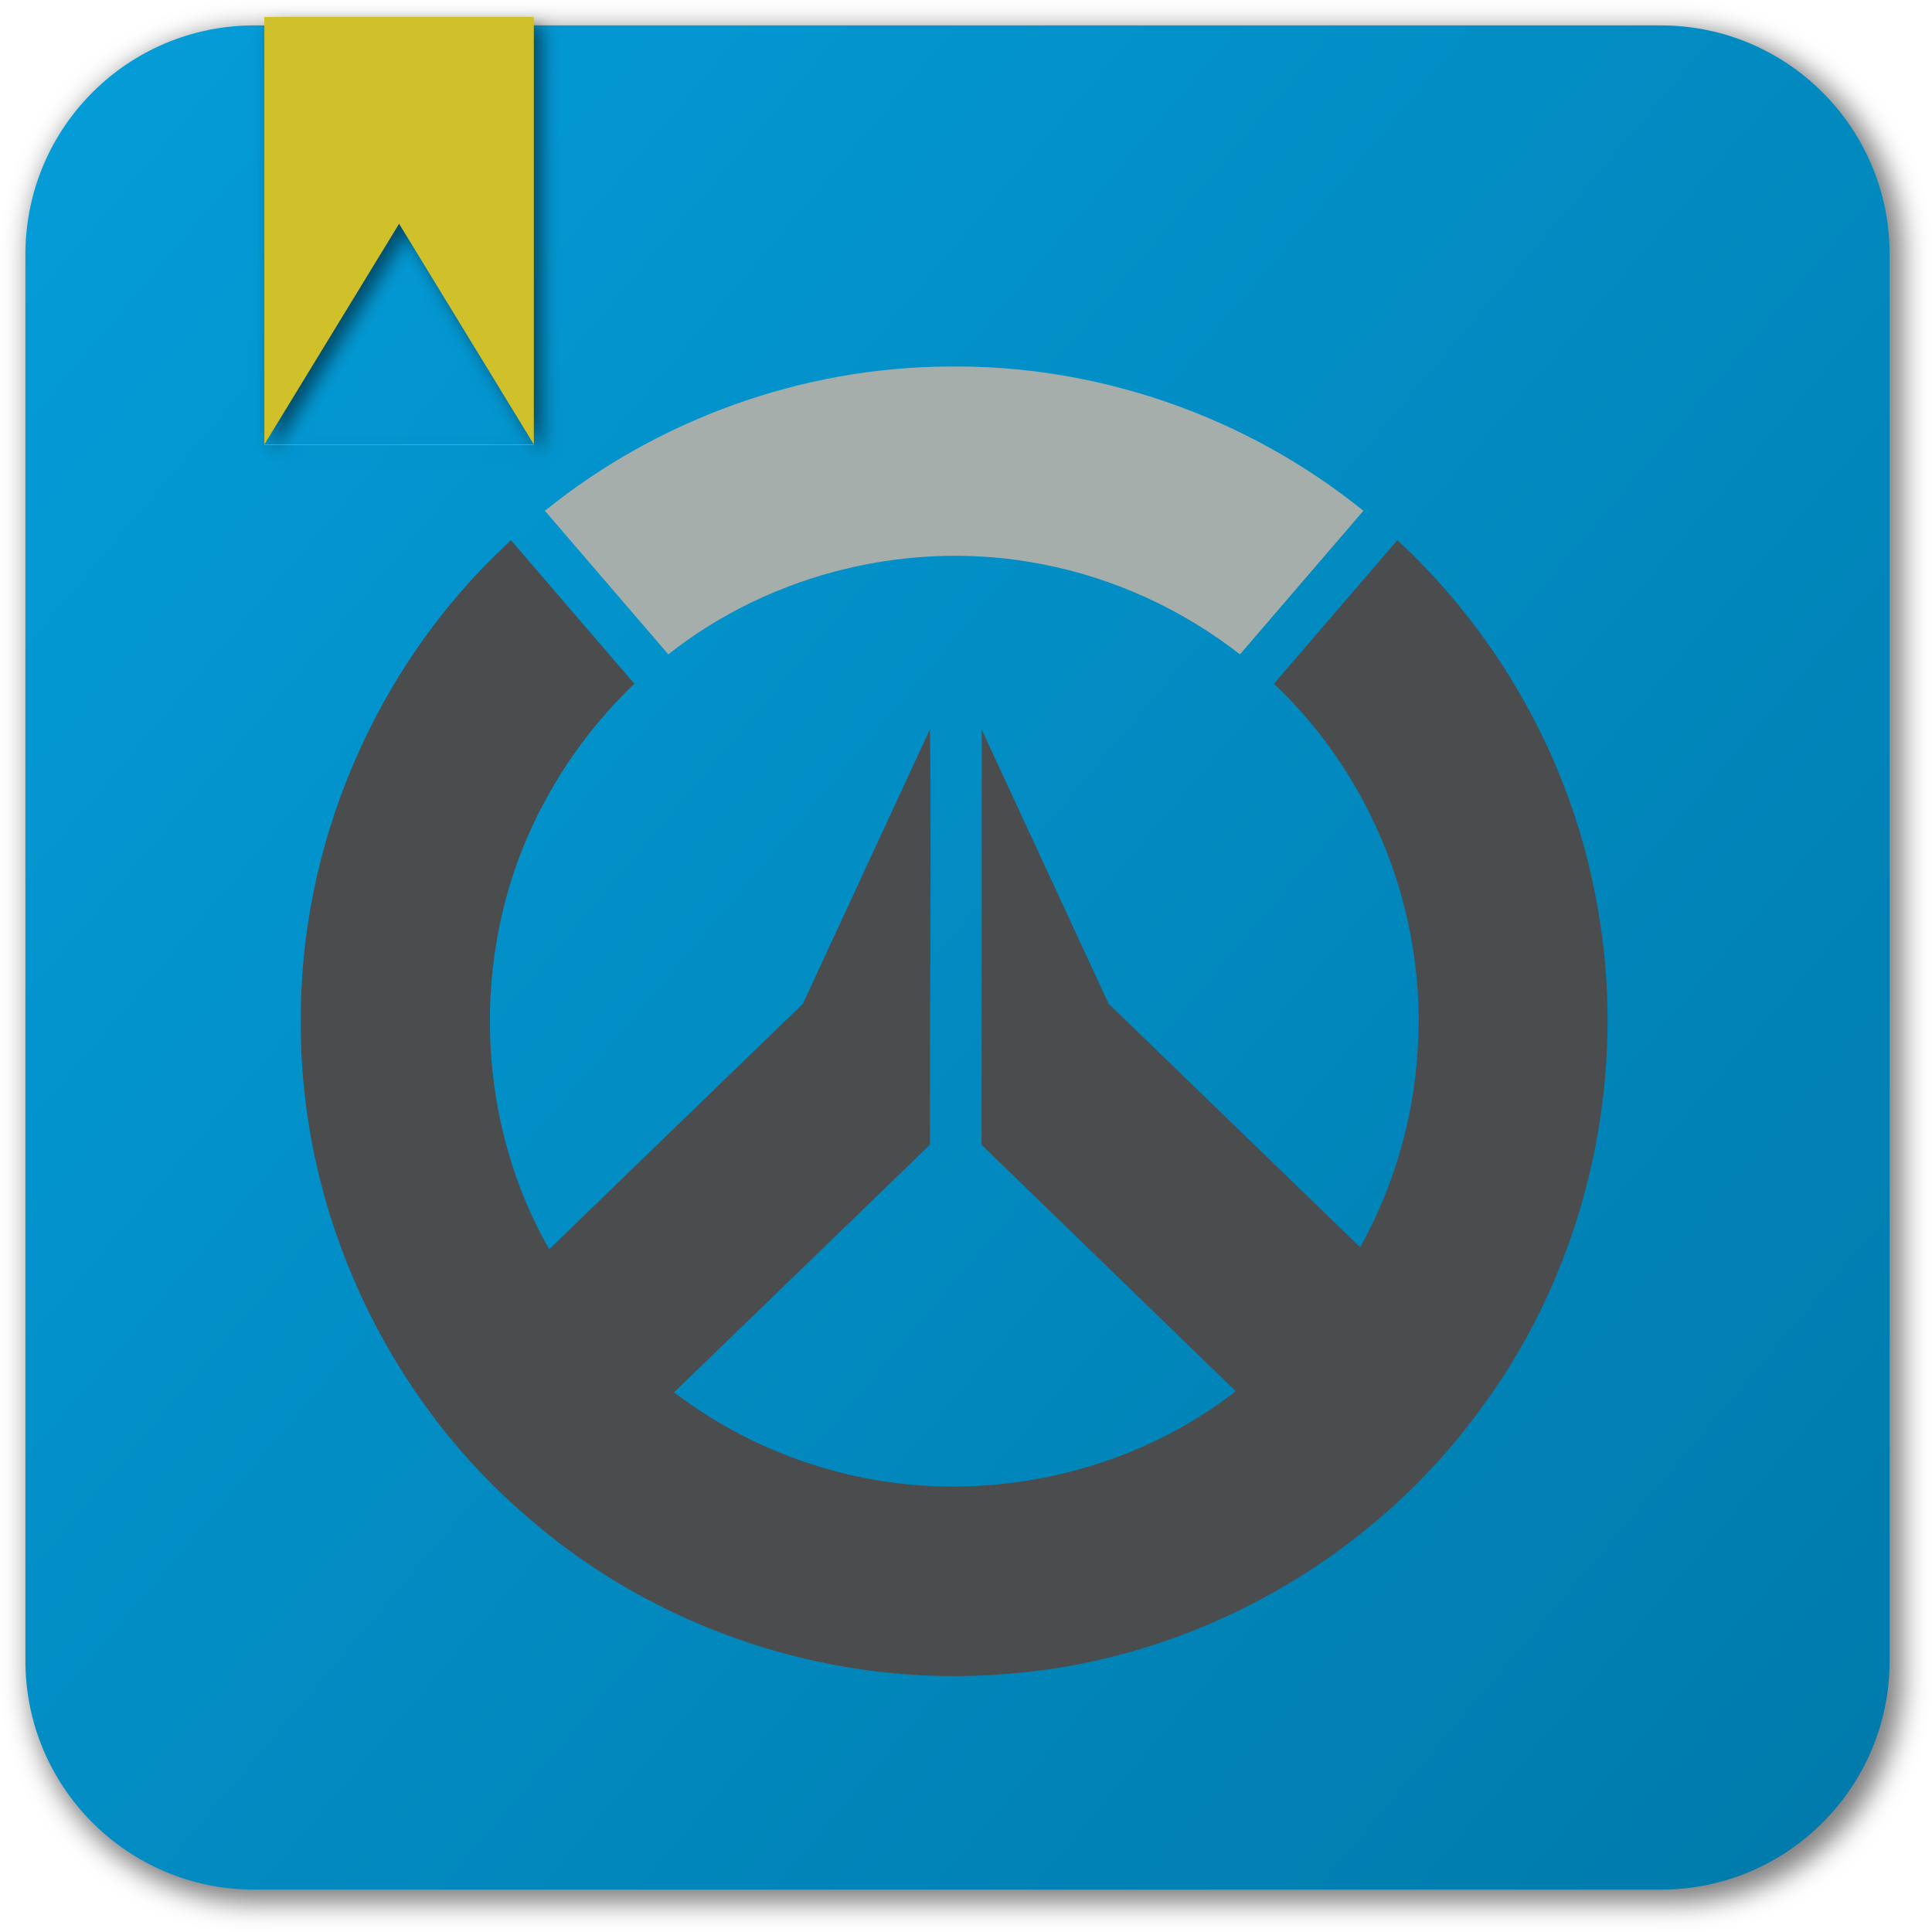
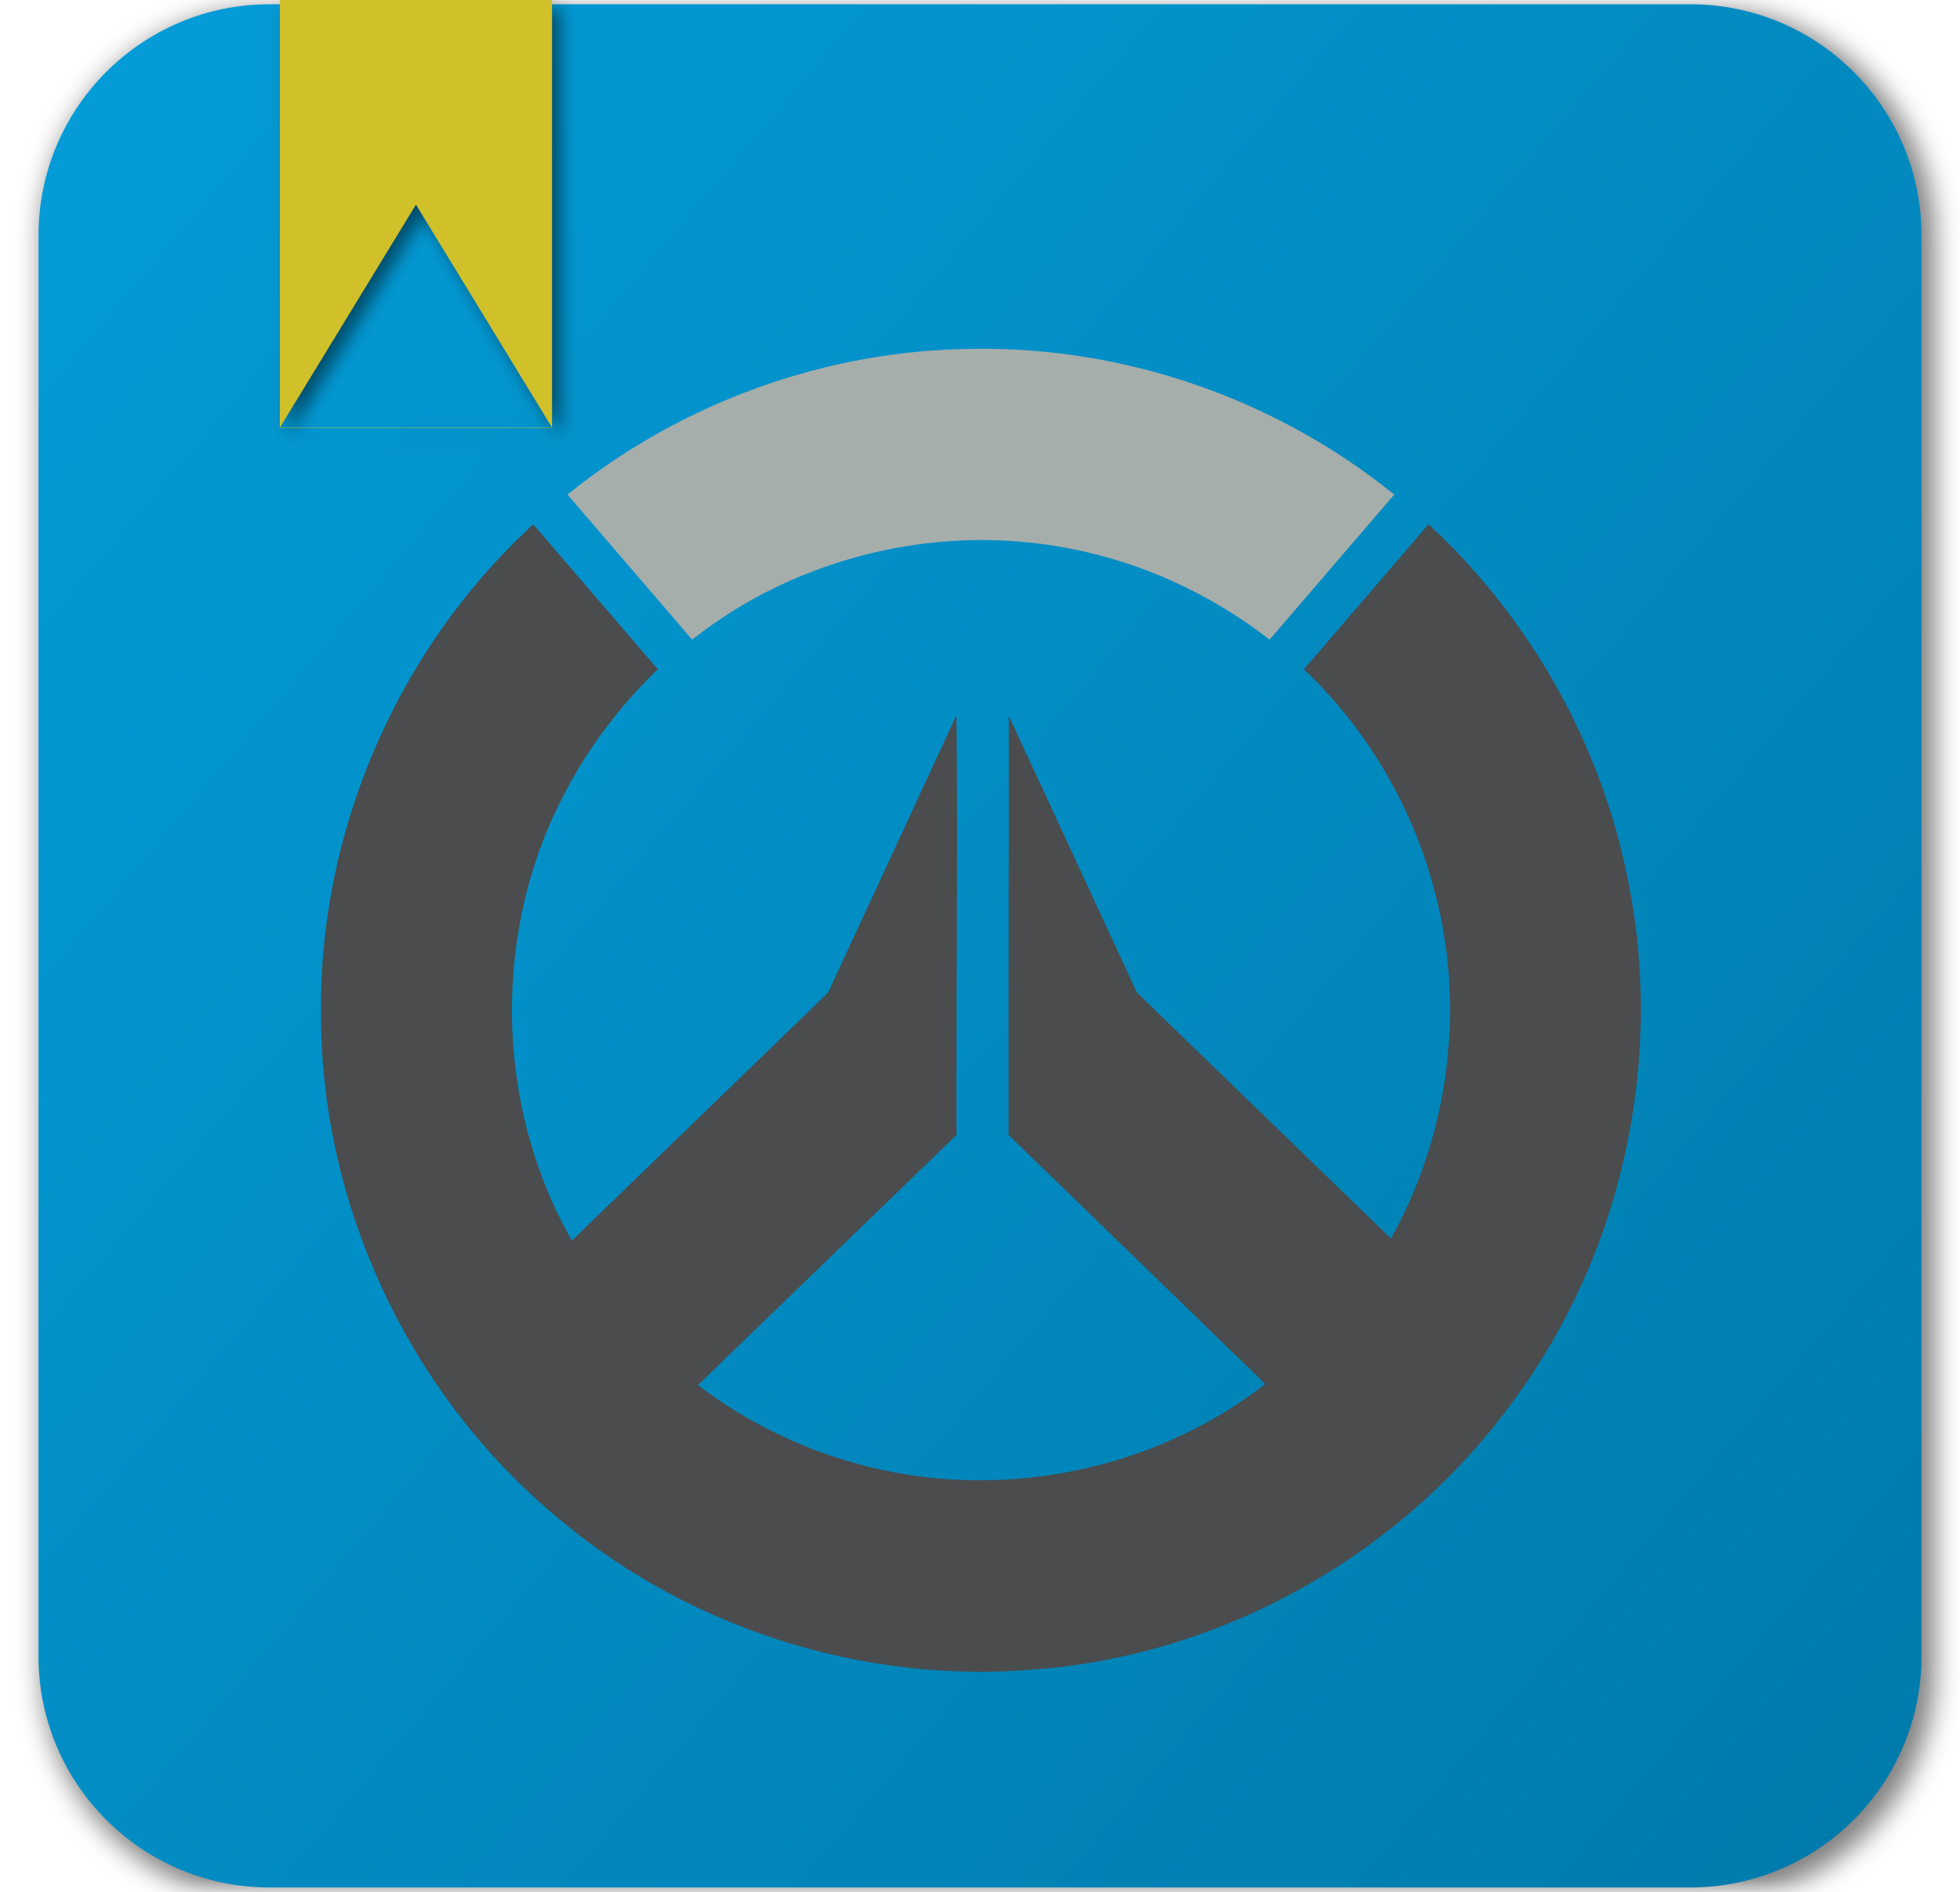
- <svg xmlns="http://www.w3.org/2000/svg" xmlns:xlink="http://www.w3.org/1999/xlink" width="456px" height="456px" viewBox="0 0 456 456" version="1.1">
+ <svg xmlns="http://www.w3.org/2000/svg" xmlns:xlink="http://www.w3.org/1999/xlink" width="458px" height="442px" viewBox="0 0 458 442" version="1.1">
  <defs>
    <linearGradient x1="100%" y1="91.085%" x2="0%" y2="6.382%" id="linearGradient-1">
      <stop stop-color="#007BAC" offset="0%" />
      <stop stop-color="#049CD8" offset="100%" />
    </linearGradient>
    <rect id="path-2" x="9" y="1" width="440" height="440" rx="54" />
    <filter x="-50%" y="-50%" width="200%" height="200%" filterUnits="objectBoundingBox" id="filter-3">
      <feMorphology radius="1" operator="dilate" in="SourceAlpha" result="shadowSpreadOuter1" />
      <feOffset dx="2" dy="2" in="shadowSpreadOuter1" result="shadowOffsetOuter1" />
      <feGaussianBlur stdDeviation="3" in="shadowOffsetOuter1" result="shadowBlurOuter1" />
      <feColorMatrix values="0 0 0 0 0   0 0 0 0 0   0 0 0 0 0  0 0 0 0.5 0" type="matrix" in="shadowBlurOuter1" />
    </filter>
    <path d="M0.393,0.001 L0.393,100.917 L32.196,48.81 L64,100.917 L64,0.001 L0.393,0.001 Z M64,100.917 L0.393,100.917 L0.393,101 L64,101 L64,100.917 Z" id="path-4" />
    <filter x="-50%" y="-50%" width="200%" height="200%" filterUnits="objectBoundingBox" id="filter-5">
      <feOffset dx="2" dy="2" in="SourceAlpha" result="shadowOffsetOuter1" />
      <feGaussianBlur stdDeviation="2" in="shadowOffsetOuter1" result="shadowBlurOuter1" />
      <feColorMatrix values="0 0 0 0 0   0 0 0 0 0   0 0 0 0 0  0 0 0 0.5 0" type="matrix" in="shadowBlurOuter1" />
    </filter>
  </defs>
-   <g id="Android" stroke="none" stroke-width="1" fill="none" fill-rule="evenodd">
-     <g id="play/ic_launcher_APP" transform="translate(-32, -30)">
-       <g id="icon" transform="translate(27, 35)">
-         <g id="book" transform="translate(2, 0)">
-           <g id="rect3354">
-             <use fill="black" fill-opacity="1" filter="url(#filter-3)" xlink:href="#path-2" />
-             <use fill="url(#linearGradient-1)" fill-rule="evenodd" xlink:href="#path-2" />
-           </g>
-           <g id="bookmark" transform="translate(65, -1)">
-             <g id="rect4243">
-               <use fill="black" fill-opacity="1" filter="url(#filter-5)" xlink:href="#path-4" />
-               <use fill="#D0C02A" fill-rule="evenodd" xlink:href="#path-4" />
-             </g>
+   <g id="Symbols" stroke="none" stroke-width="1" fill="none" fill-rule="evenodd">
+     <g id="icon">
+       <g id="book">
+         <g id="rect3354">
+           <use fill="black" fill-opacity="1" filter="url(#filter-3)" xlink:href="#path-2" />
+           <use fill="url(#linearGradient-1)" fill-rule="evenodd" xlink:href="#path-2" />
+         </g>
+         <g id="bookmark" transform="translate(65, -1)">
+           <g id="rect4243">
+             <use fill="black" fill-opacity="1" filter="url(#filter-5)" xlink:href="#path-4" />
+             <use fill="#D0C02A" fill-rule="evenodd" xlink:href="#path-4" />
          </g>
        </g>
-         <g id="Overwatch-icon" transform="translate(76, 81)" fill-rule="evenodd">
-           <path d="M152.521,0.517 C118.199,0.738 84.269,12.998 57.612,34.559 L86.739,68.447 C111.321,49.007 144.444,41.084 175.165,47.205 C192.048,50.459 208.113,57.888 221.667,68.447 L250.794,34.559 C223.221,12.262 188.022,-0.016 152.521,0.517 Z" id="path3961-5" fill="#A6AEAB" />
-           <path d="M48.129,42.886 C17.439,71.78 -0.556,113.781 0.013,156.148 C0.031,200.125 20.05,243.324 53.295,271.896 C84.026,298.83 125.821,312.55 166.624,309.079 C210.837,305.779 252.803,282.115 278.747,246.159 C303.999,211.991 313.893,166.933 305.51,125.15 C299.348,93.165 282.614,63.522 258.815,41.49 L229.688,75.378 C253.158,97.546 265.973,130.269 263.556,162.551 C262.499,178.545 257.864,194.33 250.03,208.377 L190.671,150.92 L160.723,86.228 L160.678,184.195 L220.665,242.367 C193.933,263.18 157.255,270.083 124.754,260.857 C111.521,257.158 98.989,250.951 88.098,242.623 L148.493,184.195 C148.388,152.344 148.862,117.961 148.493,86.123 L118.5,150.92 L58.631,208.854 C40.367,176.903 39.93,135.597 57.51,103.289 C63.006,92.939 70.279,83.494 78.718,75.378 L49.591,41.49 C49.104,41.955 48.617,42.421 48.129,42.886 Z" id="path4052-4" fill="#4A4C4E" />
-         </g>
+       </g>
+       <g id="Overwatch-icon" transform="translate(75, 81)">
+         <path d="M152.521,0.517 C118.199,0.738 84.269,12.998 57.612,34.559 L86.739,68.447 C111.321,49.007 144.444,41.084 175.165,47.205 C192.048,50.459 208.113,57.888 221.667,68.447 L250.794,34.559 C223.221,12.262 188.022,-0.016 152.521,0.517 Z" id="path3961-5" fill="#A6AEAB" />
+         <path d="M48.129,42.886 C17.439,71.78 -0.556,113.781 0.013,156.148 C0.031,200.125 20.05,243.324 53.295,271.896 C84.026,298.83 125.821,312.55 166.624,309.079 C210.837,305.779 252.803,282.115 278.747,246.159 C303.999,211.991 313.893,166.933 305.51,125.15 C299.348,93.165 282.614,63.522 258.815,41.49 L229.688,75.378 C253.158,97.546 265.973,130.269 263.556,162.551 C262.499,178.545 257.864,194.33 250.03,208.377 L190.671,150.92 L160.723,86.228 L160.678,184.195 L220.665,242.367 C193.933,263.18 157.255,270.083 124.754,260.857 C111.521,257.158 98.989,250.951 88.098,242.623 L148.493,184.195 C148.388,152.344 148.862,117.961 148.493,86.123 L118.5,150.92 L58.631,208.854 C40.367,176.903 39.93,135.597 57.51,103.289 C63.006,92.939 70.279,83.494 78.718,75.378 L49.591,41.49 C49.104,41.955 48.617,42.421 48.129,42.886 Z" id="path4052-4" fill="#4A4C4E" />
      </g>
    </g>
  </g>
</svg>
